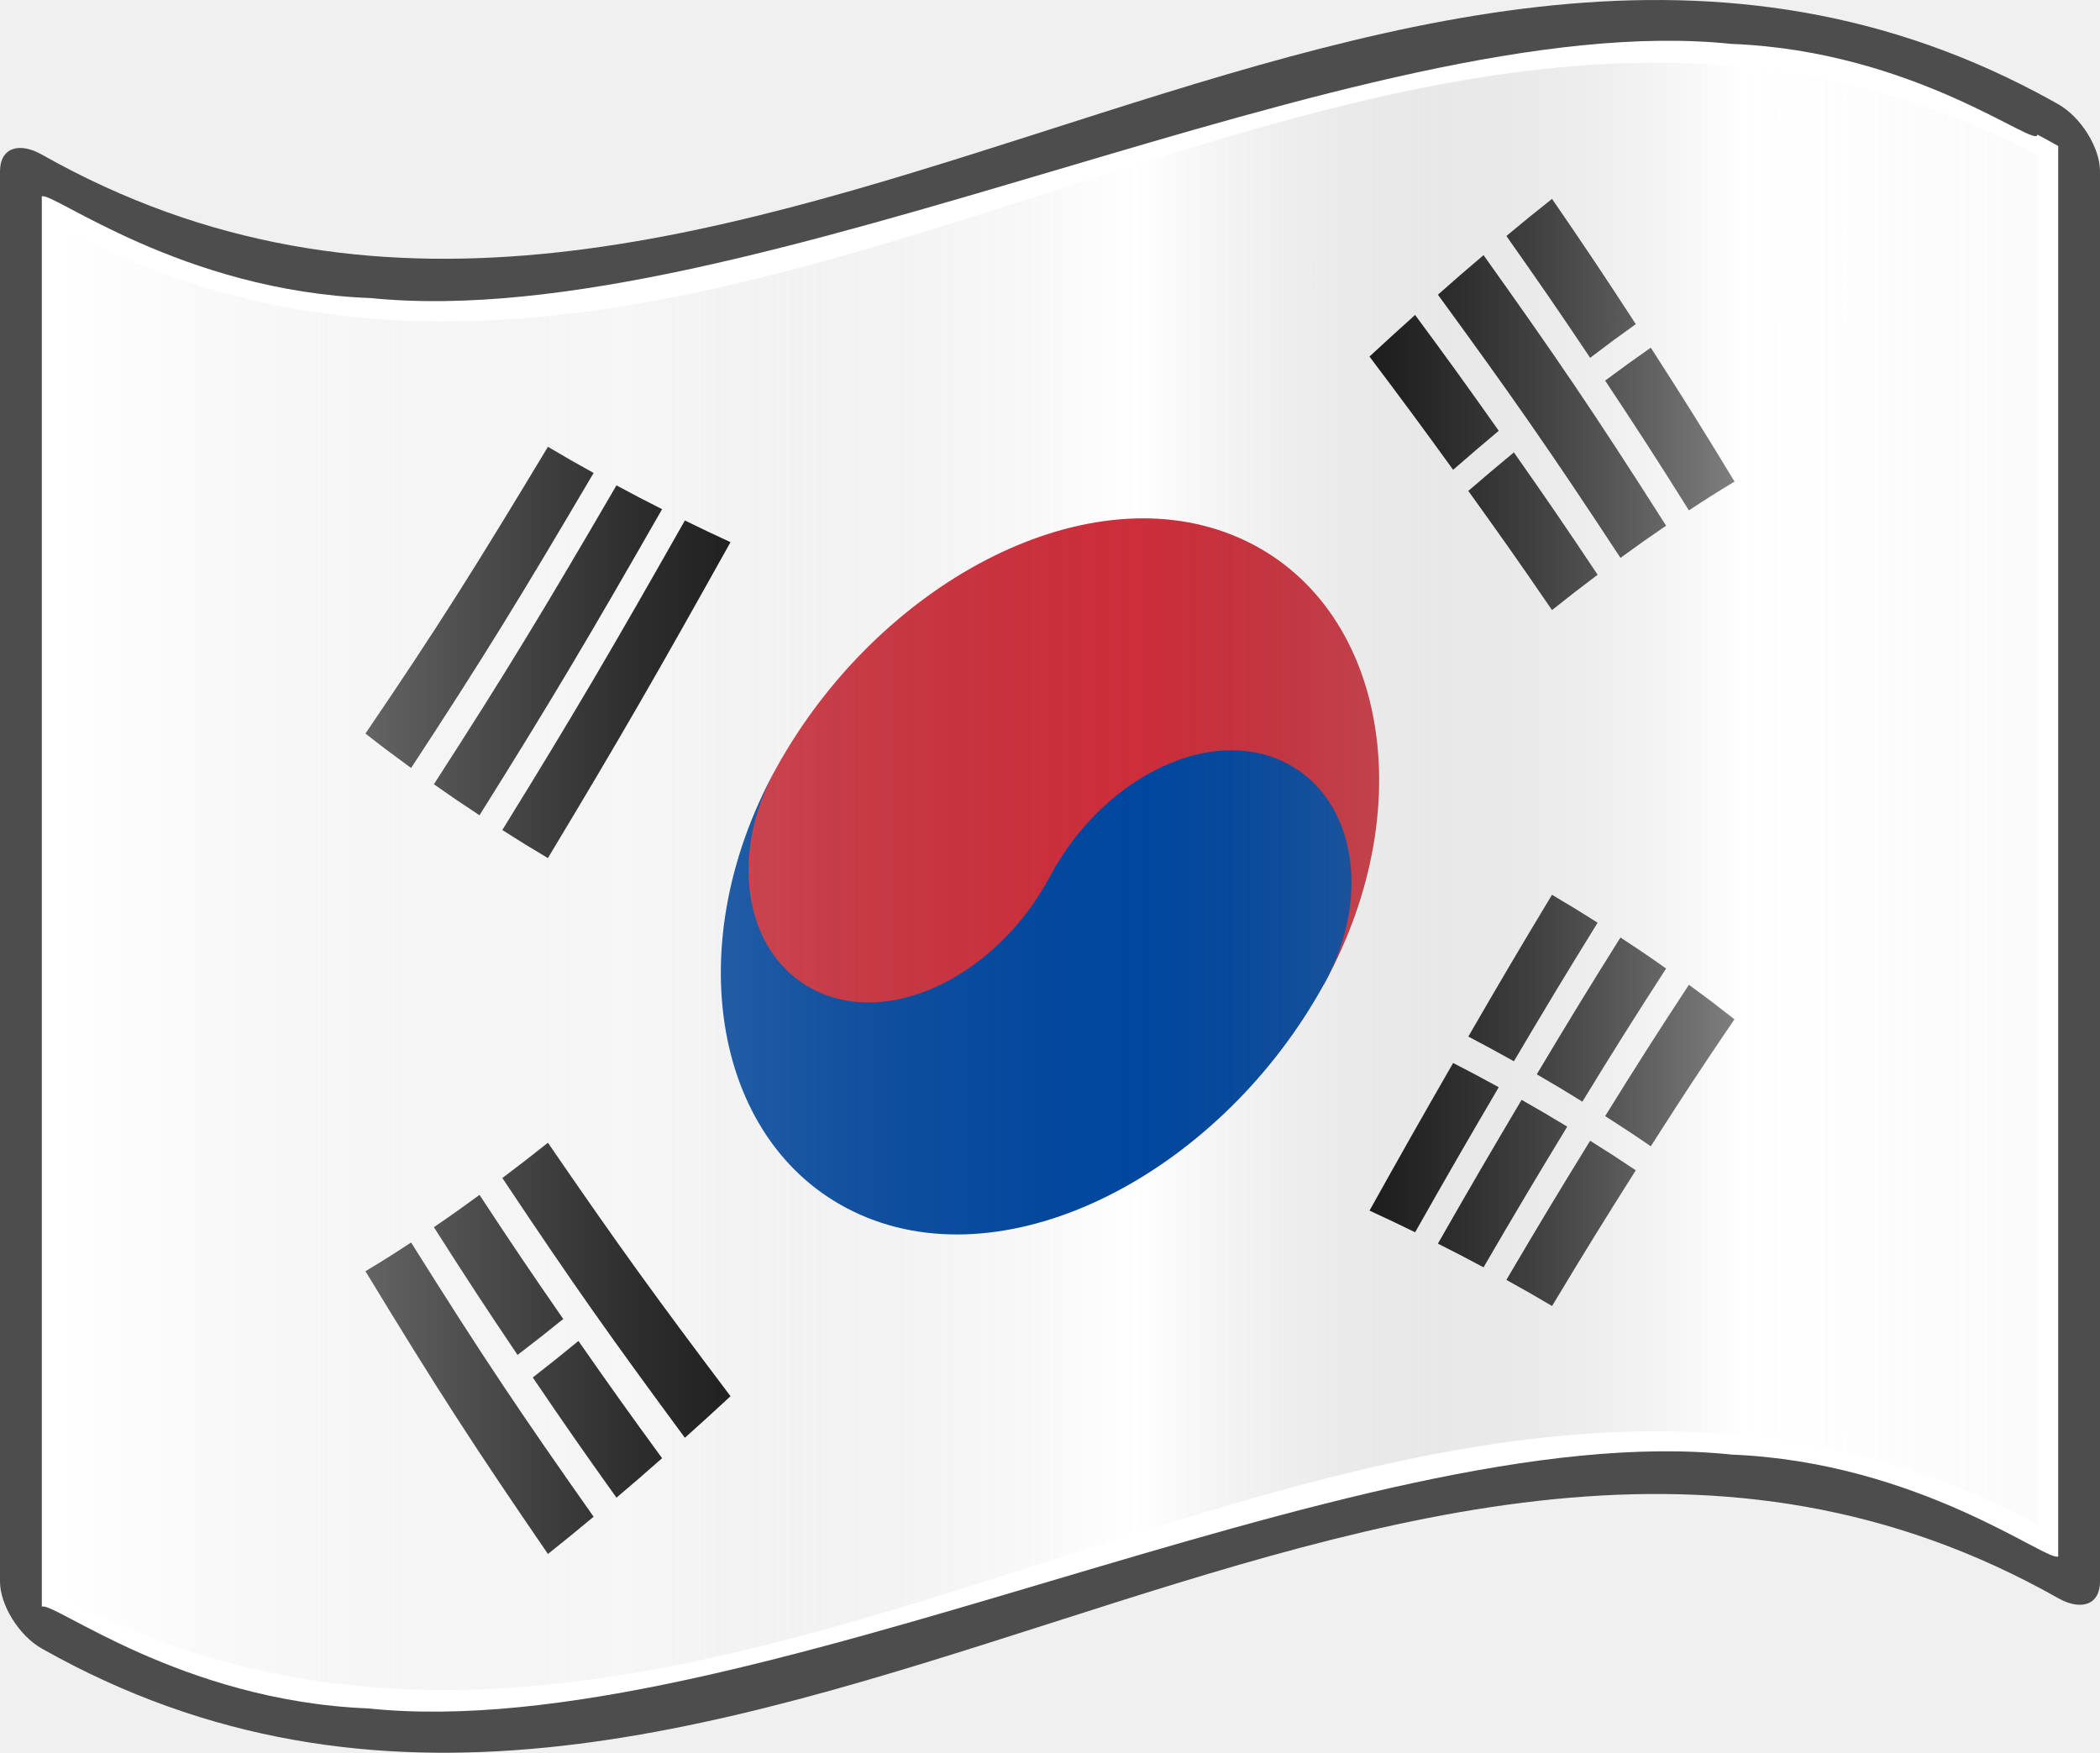
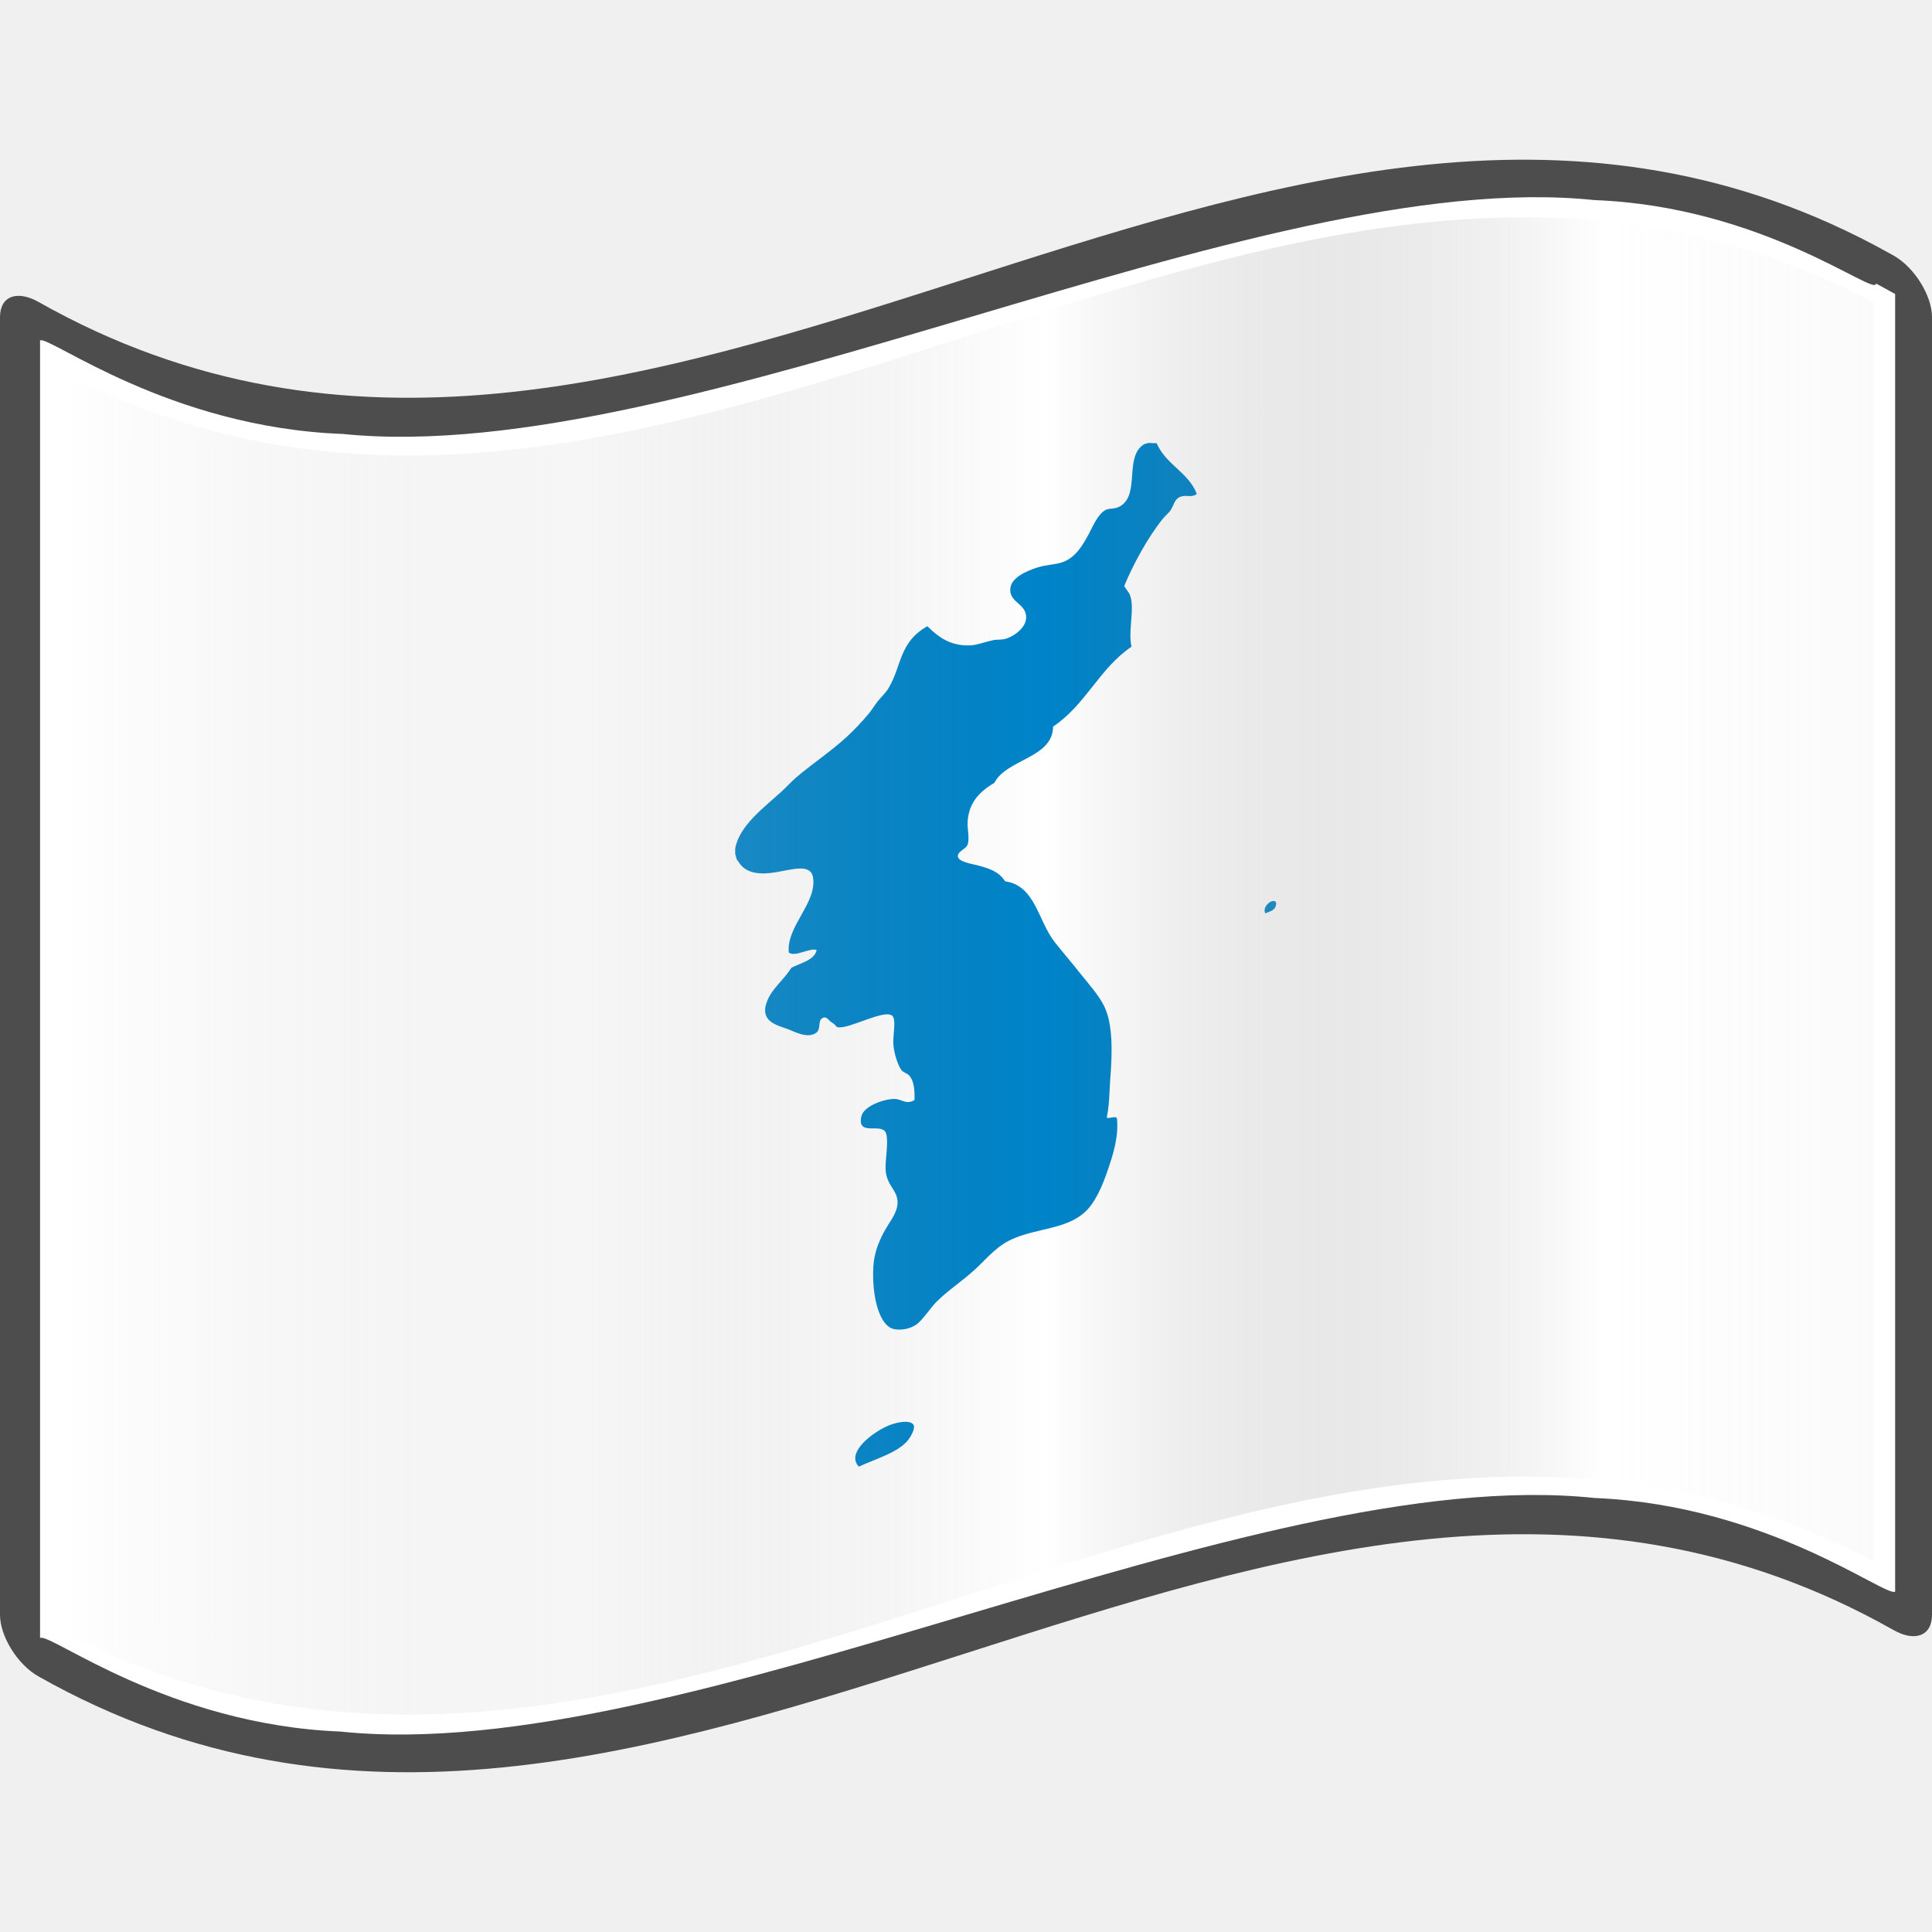
- <svg xmlns="http://www.w3.org/2000/svg" xmlns:xlink="http://www.w3.org/1999/xlink" version="1.0" width="60" height="50.081" viewBox="0 0 256 213.677" id="svg2" xml:space="preserve">
-   <defs id="defs271">
-     <linearGradient x1="87.397" y1="141.973" x2="240.947" y2="141.973" id="XMLID_22_" gradientUnits="userSpaceOnUse" gradientTransform="matrix(1.567692,0,0,1.567692,-129.3706,-94.56783)">
-       <stop style="stop-color:#ffffff;stop-opacity:0.667" offset="0" id="stop139" />
-       <stop style="stop-color:#d7d7d7;stop-opacity:0.219" offset="0.241" id="stop143" />
-       <stop style="stop-color:#4d4d4d;stop-opacity:0" offset="0.459" id="stop145" />
-       <stop style="stop-color:#ffffff;stop-opacity:0.51" offset="0.719" id="stop3696" />
-       <stop style="stop-color:#f2f2f2;stop-opacity:0.4" offset="0.874" id="stop2807" />
-       <stop style="stop-color:#ffffff;stop-opacity:0.624" offset="1" id="stop3694" />
+ <svg xmlns="http://www.w3.org/2000/svg" version="1.1" id="Layer_1" x="0px" y="0px" width="60px" height="60px" viewBox="0 0 60 60" enable-background="new 0 0 60 60" xml:space="preserve">
+   <path id="path15" fill="#4D4D4D" d="M58.209,7.61C39.204-2.444,20.199,20.121,1.194,9.376C0.535,9.004,0,9.19,0,9.851  c0,13.433,0,26.866,0,40.297c0,0.66,0.535,1.543,1.194,1.914c19.204,10.856,38.408-12.295,57.613-1.438  C59.465,50.996,60,50.811,60,50.148c0-13.434,0-26.865,0-40.298c0-0.659-0.535-1.541-1.193-1.914  C58.607,7.825,58.408,7.716,58.209,7.61z" />
+   <polyline id="polyline3117" fill="none" points="0,60 0,0 60,0 60,60 " />
+   <path id="path5190" fill="#FFFFFF" d="M58.209,48.498C39.402,38.55,20.597,60.539,1.791,50.591c0-13.034,0-26.069,0-39.104  c18.806,9.949,37.611-12.042,56.418-2.092C58.209,22.429,58.209,35.464,58.209,48.498z" />
+   <path id="path30" fill="#FFFFFF" d="M58.26,8.805c0,0.435-3.49-2.392-8.744-2.591C44.262,5.663,37.244,7.739,30.19,9.83  c-7.054,2.085-14.145,4.193-19.544,3.647c-5.4-0.2-9.109-3.054-9.402-2.906c0,1.143,0,39.156,0,40.299  c0.289-0.188,3.963,2.69,9.327,2.905c5.366,0.562,12.422-1.54,19.479-3.636c7.058-2.092,14.114-4.184,19.479-3.617  c5.363,0.219,9.037,3.096,9.326,2.908c0-1.144,0-39.156,0-40.299C58.557,8.962,58.26,8.805,58.26,8.805z" />
+   <g>
+     <path fill="#0084C9" d="M35.535,13.793c0.045-0.013,0.086-0.025,0.129-0.037c0.086,0,0.164,0.013,0.256,0.007   c0.29,0.672,0.993,0.907,1.248,1.578c-0.184,0.133-0.328,0.006-0.527,0.095c-0.173,0.074-0.179,0.248-0.289,0.414   c-0.057,0.085-0.164,0.166-0.238,0.259c-0.465,0.576-0.911,1.395-1.2,2.088c0.054,0.111,0.13,0.165,0.178,0.285   c0.158,0.406-0.067,1.116,0.048,1.602c-1.007,0.682-1.41,1.792-2.434,2.481c-0.014,0.986-1.446,1.004-1.823,1.745   c-0.472,0.278-0.791,0.621-0.832,1.195c-0.017,0.238,0.067,0.521,0,0.72c-0.049,0.146-0.296,0.205-0.304,0.353   c-0.01,0.188,0.444,0.252,0.591,0.29c0.397,0.105,0.673,0.193,0.879,0.503c0.946,0.133,1.015,1.238,1.556,1.91   c0.246,0.309,0.522,0.63,0.783,0.959c0.26,0.329,0.555,0.647,0.735,1.007c0.272,0.552,0.257,1.421,0.188,2.276   c-0.028,0.422-0.027,0.799-0.108,1.187c0.08,0.04,0.271-0.065,0.317,0.019c0.058,0.566-0.117,1.125-0.289,1.621   c-0.16,0.469-0.387,1.026-0.75,1.332c-0.569,0.475-1.362,0.461-2.11,0.756c-0.556,0.217-0.834,0.59-1.25,0.977   c-0.406,0.375-0.827,0.639-1.199,1.007c-0.188,0.187-0.442,0.583-0.64,0.718c-0.303,0.198-0.654,0.17-0.784,0.103   c-0.412-0.214-0.587-1.097-0.544-1.894c0.022-0.418,0.153-0.744,0.304-1.039c0.173-0.336,0.434-0.611,0.448-0.94   c0.018-0.403-0.332-0.534-0.369-1.021c-0.023-0.32,0.098-0.865,0.016-1.142c-0.112-0.379-0.923,0.123-0.768-0.545   c0.072-0.31,0.702-0.54,1.041-0.533c0.213,0.007,0.356,0.19,0.607,0.033c0.007-0.313-0.013-0.562-0.144-0.737   c-0.069-0.097-0.202-0.105-0.271-0.203c-0.106-0.15-0.218-0.509-0.241-0.773c-0.027-0.291,0.101-0.771-0.032-0.899   c-0.237-0.229-1.353,0.423-1.697,0.351c-0.042-0.01-0.065-0.055-0.111-0.096c-0.04-0.035-0.09-0.057-0.113-0.078   c-0.075-0.068-0.144-0.189-0.272-0.095c-0.12,0.089-0.026,0.324-0.159,0.431c-0.268,0.215-0.701-0.031-0.896-0.104   c-0.331-0.122-0.897-0.229-0.639-0.875c0.158-0.396,0.5-0.633,0.752-1.029c0.298-0.154,0.713-0.233,0.784-0.55   c-0.205-0.085-0.669,0.229-0.865,0.077c-0.084-0.813,0.881-1.538,0.752-2.332c-0.07-0.438-0.636-0.248-1.152-0.162   c-0.479,0.081-0.876,0.04-1.104-0.24c-0.036-0.045-0.056-0.089-0.096-0.134c-0.034-0.037-0.033-0.104-0.064-0.191   c0-0.059,0-0.117,0-0.176c0.13-0.713,0.916-1.288,1.424-1.751c0.162-0.147,0.302-0.307,0.449-0.434   c0.519-0.447,1.083-0.812,1.583-1.272c0.23-0.211,0.468-0.461,0.687-0.723c0.102-0.12,0.183-0.265,0.289-0.395   c0.112-0.136,0.235-0.248,0.321-0.388c0.427-0.7,0.324-1.435,1.215-1.937c0.351,0.353,0.74,0.626,1.344,0.595   c0.216-0.012,0.418-0.102,0.706-0.162c0.121-0.026,0.26,0.001,0.416-0.053c0.278-0.096,0.555-0.34,0.592-0.571   c0.084-0.523-0.543-0.51-0.48-1c0.042-0.309,0.458-0.513,0.85-0.636c0.271-0.085,0.553-0.084,0.77-0.161   c0.421-0.148,0.646-0.567,0.814-0.875c0.113-0.206,0.285-0.64,0.543-0.756c0.104-0.047,0.271-0.006,0.449-0.117   C35.411,15.326,34.904,14.178,35.535,13.793z" />
+     <path fill="#0084C9" d="M26.672,45.548c-0.421-0.437,0.45-1.091,0.959-1.292c0.307-0.117,0.718-0.162,0.753,0.035   c0.02,0.111-0.095,0.314-0.161,0.402C27.927,45.104,27.193,45.303,26.672,45.548z" />
+     <path fill="#0084C9" d="M39.295,28.367c-0.083-0.169,0.092-0.338,0.191-0.375c0.061-0.021,0.143-0.011,0.146,0.059   c0.008,0.038-0.02,0.098-0.027,0.124C39.546,28.293,39.398,28.316,39.295,28.367z" />
+   </g>
+   <g id="layer1">
+     <linearGradient id="path3186_1_" gradientUnits="userSpaceOnUse" x1="2868.386" y1="-2711.435" x2="3095.803" y2="-2711.435" gradientTransform="matrix(0.2939 0 0 -0.2939 -841.2277 -766.8905)">
+       <stop offset="0" style="stop-color:#FFFFFF;stop-opacity:0.667" />
+       <stop offset="0.241" style="stop-color:#D7D7D7;stop-opacity:0.219" />
+       <stop offset="0.459" style="stop-color:#4D4D4D;stop-opacity:0" />
+       <stop offset="0.719" style="stop-color:#FFFFFF;stop-opacity:0.51" />
+       <stop offset="0.874" style="stop-color:#F2F2F2;stop-opacity:0.4" />
+       <stop offset="1" style="stop-color:#FFFFFF;stop-opacity:0.624" />
    </linearGradient>
-     <linearGradient x1="87.397" y1="141.973" x2="269.333" y2="141.973" id="linearGradient1945" xlink:href="#XMLID_22_" gradientUnits="userSpaceOnUse" gradientTransform="matrix(1.567692,0,0,1.567692,-129.3714,-73.40804)" />
-     <linearGradient gradientTransform="matrix(1.567692,0,0,1.567692,-69.82581,15.22741)" gradientUnits="userSpaceOnUse" id="XMLID_17_" y2="112.305" x2="126.189" y1="39.618" x1="126.189">
-       <stop id="stop18" offset="0" style="stop-color:#c200be;stop-opacity:1;" />
-       <stop id="stop20" offset="0.195" style="stop-color:#c200be;stop-opacity:1;" />
-       <stop id="stop22" offset="0.315" style="stop-color:#1000ae;stop-opacity:1;" />
-       <stop id="stop24" offset="0.73" style="stop-color:#1000ae;stop-opacity:1;" />
-       <stop id="stop26" offset="0.857" style="stop-color:#00dab6;stop-opacity:1;" />
-       <stop id="stop28" offset="1" style="stop-color:#00dab6;stop-opacity:1;" />
-     </linearGradient>
-     <linearGradient xlink:href="#XMLID_22_" id="linearGradient3188" gradientUnits="userSpaceOnUse" gradientTransform="matrix(1.567692,0,0,1.567692,-129.3714,-73.40804)" x1="87.397" y1="141.973" x2="269.333" y2="141.973" />
-     <linearGradient xlink:href="#XMLID_17_" id="linearGradient7085" x1="133.179" y1="151.139" x2="132.624" y2="123.214" gradientUnits="userSpaceOnUse" />
-   </defs>
-   <g style="display:inline" id="layer2" transform="translate(-1.7853684e-5,-21.16158)" />
-   <g id="g2960" style="display:inline" transform="translate(-1.7853684e-5,-21.16158)">
-     <path id="path5924" style="fill:url(#linearGradient1945)" d="m 248.36,206.96 c -80.24,-42.452 -160.48,51.377 -240.72,8.925 0,-55.615 0,-111.639 0,-167.254 C 87.982,90.163 169.345,-2.031 248.36,40.115 c 0,55.615 0,111.23 0,166.845 z" />
-   </g>
-   <path id="path15" style="fill:#4d4d4d" d="M 248.361,11.31 C 167.272,-31.591 86.183,64.688 5.095,18.843 2.281,17.256 0,18.051 0,20.868 0,78.182 0,135.496 0,192.809 c 0,2.811 2.281,6.578 5.095,8.165 81.936,46.325 163.874,-52.464 245.81,-6.14 2.814,1.587 5.095,0.792 5.095,-2.025 0,-57.313 0,-114.628 0,-171.941 0,-2.811 -2.281,-6.578 -5.095,-8.165 -0.848,-0.479 -1.696,-0.943 -2.544,-1.392 z" />
-   <path id="path30" style="fill:#ffffff;fill-opacity:1" d="m 248.361,16.405 c 0,1.854 -14.892,-10.205 -37.309,-11.054 C 188.635,3 158.696,11.857 128.599,20.778 98.502,29.677 68.25,38.669 45.21,36.338 22.17,35.485 6.343,23.311 5.095,23.938 c 0,4.876 0,167.063 0,171.941 1.235,-0.802 16.907,11.481 39.798,12.395 22.89,2.399 52.999,-6.569 83.108,-15.508 30.109,-8.929 60.218,-17.856 83.108,-15.437 22.891,0.932 38.563,13.211 39.797,12.409 0,-4.878 0,-167.065 0,-171.941 -1.274,-0.723 -2.544,-1.392 -2.544,-1.392 z" />
-   <polyline style="fill:none" points="0,256 0,0 256,0 256,256 " id="polyline3117" transform="translate(-1.7853684e-5,-21.16158)" />
-   <path id="path45" style="fill:#ffffff;fill-opacity:1" d="m 248.361,185.77 c -80.24,-42.452 -160.479,51.376 -240.718,8.927 0,-55.616 0,-111.231 0,-166.846 C 87.882,70.3 168.122,-23.529 248.361,18.924 c 0,55.616 0,111.231 0,166.846 z" />
-   <g transform="matrix(5.333333,0,0,-5.333333,-1506.67,2216.175)" id="g2532">
-     <g transform="translate(283.9336,410.3047)" id="g4222">
-       <path id="path4224" style="fill:#ffffff;fill-opacity:1;fill-rule:nonzero;stroke:none" d="m 0,0 c 15.239,-7.38 29.895,9.054 45.134,1.674 l 0,-31.283 C 29.896,-22.232 15.238,-38.66 0,-31.283 L 0,0 z" />
-     </g>
-     <path d="m 314.846,408.334 c 0.765,-1.037 1.147,-1.565 1.912,-2.648 -0.417,-0.35 -0.626,-0.528 -1.043,-0.892 -0.765,1.057 -1.147,1.573 -1.912,2.589 0.417,0.386 0.626,0.576 1.043,0.951" style="fill:#000000;fill-opacity:1;fill-rule:nonzero;stroke:none" id="path4228" />
-     <path d="m 317.104,405.192 c 0.765,-1.092 1.149,-1.649 1.914,-2.797 -0.417,-0.314 -0.626,-0.475 -1.043,-0.807 -0.765,1.117 -1.148,1.659 -1.913,2.724 0.417,0.359 0.625,0.535 1.042,0.88" style="fill:#000000;fill-opacity:1;fill-rule:nonzero;stroke:none" id="path4232" />
-     <path d="m 316.41,409.701 c 1.669,-2.342 2.504,-3.563 4.173,-6.184 -0.417,-0.284 -0.626,-0.432 -1.043,-0.736 -1.669,2.541 -2.504,3.728 -4.173,6.016 0.417,0.368 0.626,0.55 1.043,0.904" style="fill:#000000;fill-opacity:1;fill-rule:nonzero;stroke:none" id="path4236" />
-     <path d="m 317.976,410.987 c 0.765,-1.116 1.149,-1.686 1.914,-2.863 -0.417,-0.298 -0.626,-0.453 -1.043,-0.77 -0.765,1.143 -1.15,1.698 -1.915,2.785 0.417,0.347 0.627,0.517 1.044,0.848" style="fill:#000000;fill-opacity:1;fill-rule:nonzero;stroke:none" id="path4240" />
-     <path d="m 320.233,407.586 c 0.765,-1.189 1.149,-1.8 1.914,-3.061 -0.417,-0.252 -0.626,-0.384 -1.043,-0.658 -0.765,1.22 -1.149,1.812 -1.914,2.966 0.417,0.31 0.626,0.461 1.043,0.753" style="fill:#000000;fill-opacity:1;fill-rule:nonzero;stroke:none" id="path4244" />
-     <path d="m 295.025,389.412 c 1.669,-2.436 2.504,-3.577 4.173,-5.794 -0.417,-0.386 -0.625,-0.576 -1.043,-0.95 -1.669,2.263 -2.504,3.433 -4.172,5.938 0.417,0.314 0.625,0.475 1.042,0.806" style="fill:#000000;fill-opacity:1;fill-rule:nonzero;stroke:none" id="path4248" />
-     <path d="m 293.461,388.22 c 0.765,-1.165 1.148,-1.73 1.914,-2.837 -0.418,-0.337 -0.628,-0.502 -1.045,-0.821 -0.765,1.137 -1.147,1.719 -1.912,2.92 0.418,0.285 0.626,0.433 1.043,0.738" style="fill:#000000;fill-opacity:1;fill-rule:nonzero;stroke:none" id="path4252" />
-     <path d="m 295.722,384.881 c 0.765,-1.097 1.147,-1.631 1.912,-2.68 -0.417,-0.368 -0.625,-0.548 -1.043,-0.902 -0.765,1.073 -1.148,1.621 -1.913,2.747 0.417,0.325 0.627,0.493 1.044,0.835" style="fill:#000000;fill-opacity:1;fill-rule:nonzero;stroke:none" id="path4256" />
-     <path d="m 291.897,387.132 c 1.669,-2.662 2.503,-3.897 4.172,-6.269 -0.417,-0.346 -0.627,-0.52 -1.044,-0.851 -1.669,2.435 -2.502,3.713 -4.171,6.463 0.418,0.252 0.626,0.383 1.043,0.657" style="fill:#000000;fill-opacity:1;fill-rule:nonzero;stroke:none" id="path4260" />
-     <path d="m 293.982,396.56 c 1.669,2.701 2.504,4.132 4.173,7.076 0.417,-0.204 0.625,-0.304 1.043,-0.496 -1.669,-2.989 -2.505,-4.45 -4.174,-7.221 -0.417,0.247 -0.625,0.376 -1.042,0.641" style="fill:#000000;fill-opacity:1;fill-rule:nonzero;stroke:none" id="path4264" />
-     <path d="m 292.418,397.606 c 1.669,2.585 2.504,3.968 4.173,6.832 0.417,-0.224 0.626,-0.333 1.043,-0.544 -1.669,-2.918 -2.504,-4.332 -4.173,-6.996 -0.418,0.274 -0.626,0.415 -1.043,0.708" style="fill:#000000;fill-opacity:1;fill-rule:nonzero;stroke:none" id="path4268" />
-     <path d="m 290.854,398.765 c 1.669,2.456 2.502,3.784 4.171,6.555 0.417,-0.247 0.627,-0.367 1.044,-0.598 -1.669,-2.835 -2.503,-4.2 -4.172,-6.744 -0.418,0.305 -0.626,0.461 -1.043,0.787" style="fill:#000000;fill-opacity:1;fill-rule:nonzero;stroke:none" id="path4272" />
-     <path d="m 313.804,387.861 c 0.765,1.37 1.146,2.044 1.911,3.374 0.417,-0.215 0.626,-0.325 1.043,-0.554 -0.765,-1.303 -1.147,-1.966 -1.912,-3.316 -0.417,0.204 -0.625,0.304 -1.042,0.496" style="fill:#000000;fill-opacity:1;fill-rule:nonzero;stroke:none" id="path4276" />
-     <path d="m 316.062,391.839 c 0.765,1.321 1.148,1.972 1.913,3.241 0.417,-0.247 0.626,-0.374 1.043,-0.638 -0.765,-1.239 -1.149,-1.874 -1.914,-3.168 -0.417,0.234 -0.625,0.345 -1.042,0.565" style="fill:#000000;fill-opacity:1;fill-rule:nonzero;stroke:none" id="path4280" />
-     <path d="m 315.367,387.106 c 0.765,1.338 1.148,1.996 1.913,3.286 0.417,-0.236 0.626,-0.359 1.043,-0.612 -0.765,-1.26 -1.148,-1.903 -1.913,-3.216 -0.417,0.224 -0.626,0.332 -1.043,0.542" style="fill:#000000;fill-opacity:1;fill-rule:nonzero;stroke:none" id="path4284" />
-     <path d="m 317.627,390.976 c 0.765,1.28 1.148,1.907 1.913,3.128 0.417,-0.274 0.626,-0.415 1.043,-0.709 -0.765,-1.185 -1.149,-1.795 -1.914,-3.044 -0.417,0.259 -0.625,0.383 -1.042,0.625" style="fill:#000000;fill-opacity:1;fill-rule:nonzero;stroke:none" id="path4288" />
-     <path d="m 316.932,386.277 c 0.765,1.299 1.15,1.938 1.915,3.181 0.417,-0.262 0.626,-0.396 1.043,-0.676 -0.765,-1.209 -1.149,-1.832 -1.914,-3.102 -0.417,0.247 -0.627,0.366 -1.044,0.597" style="fill:#000000;fill-opacity:1;fill-rule:nonzero;stroke:none" id="path4292" />
-     <path d="m 319.19,390.021 c 0.765,1.232 1.149,1.835 1.914,3.001 0.417,-0.304 0.624,-0.462 1.041,-0.788 -0.765,-1.126 -1.147,-1.706 -1.912,-2.903 -0.417,0.287 -0.626,0.422 -1.043,0.69" style="fill:#000000;fill-opacity:1;fill-rule:nonzero;stroke:none" id="path4296" />
-     <path d="m 312.76,393.028 c 2.305,4.181 1.37,8.885 -2.087,10.274 -3.457,1.39 -8.127,-1.149 -10.432,-5.331 -1.728,-3.135 -1.027,-6.65 1.566,-7.713 2.593,-1.062 6.093,0.837 7.821,4.058" style="fill:#cd2e3a;fill-opacity:1;fill-rule:nonzero;stroke:none" id="path4300" />
-     <path d="m 300.241,397.972 c -1.152,-2.091 -0.684,-4.425 1.044,-5.147 1.729,-0.723 4.064,0.509 5.216,2.675 1.152,2.166 3.487,3.399 5.216,2.676 1.728,-0.724 2.195,-3.057 1.043,-5.147 -2.305,-4.182 -6.975,-6.721 -10.432,-5.331 -3.457,1.389 -4.392,6.092 -2.087,10.274" style="fill:#0047a0;fill-opacity:1;fill-rule:nonzero;stroke:none" id="path4304" />
-   </g>
-   <g style="display:inline" id="layer1" transform="translate(3.1546316e-5,-21.16152)">
-     <path d="m 248.36,206.96 c -80.24,-42.452 -160.48,51.377 -240.72,8.925 0,-55.615 0,-111.23 0,-166.846 C 87.88,91.49 168.12,-2.338 248.36,40.115 c 0,55.615 0,111.23 0,166.845 z" style="fill:url(#linearGradient3188)" id="path3186" />
+     <path id="path3186" fill="url(#path3186_1_)" d="M58.209,48.506c-18.807-9.949-37.611,12.041-56.418,2.092   c0-13.033,0-26.068,0-39.104c18.807,9.949,37.611-12.042,56.418-2.092C58.209,22.437,58.209,35.471,58.209,48.506z" />
  </g>
</svg>
